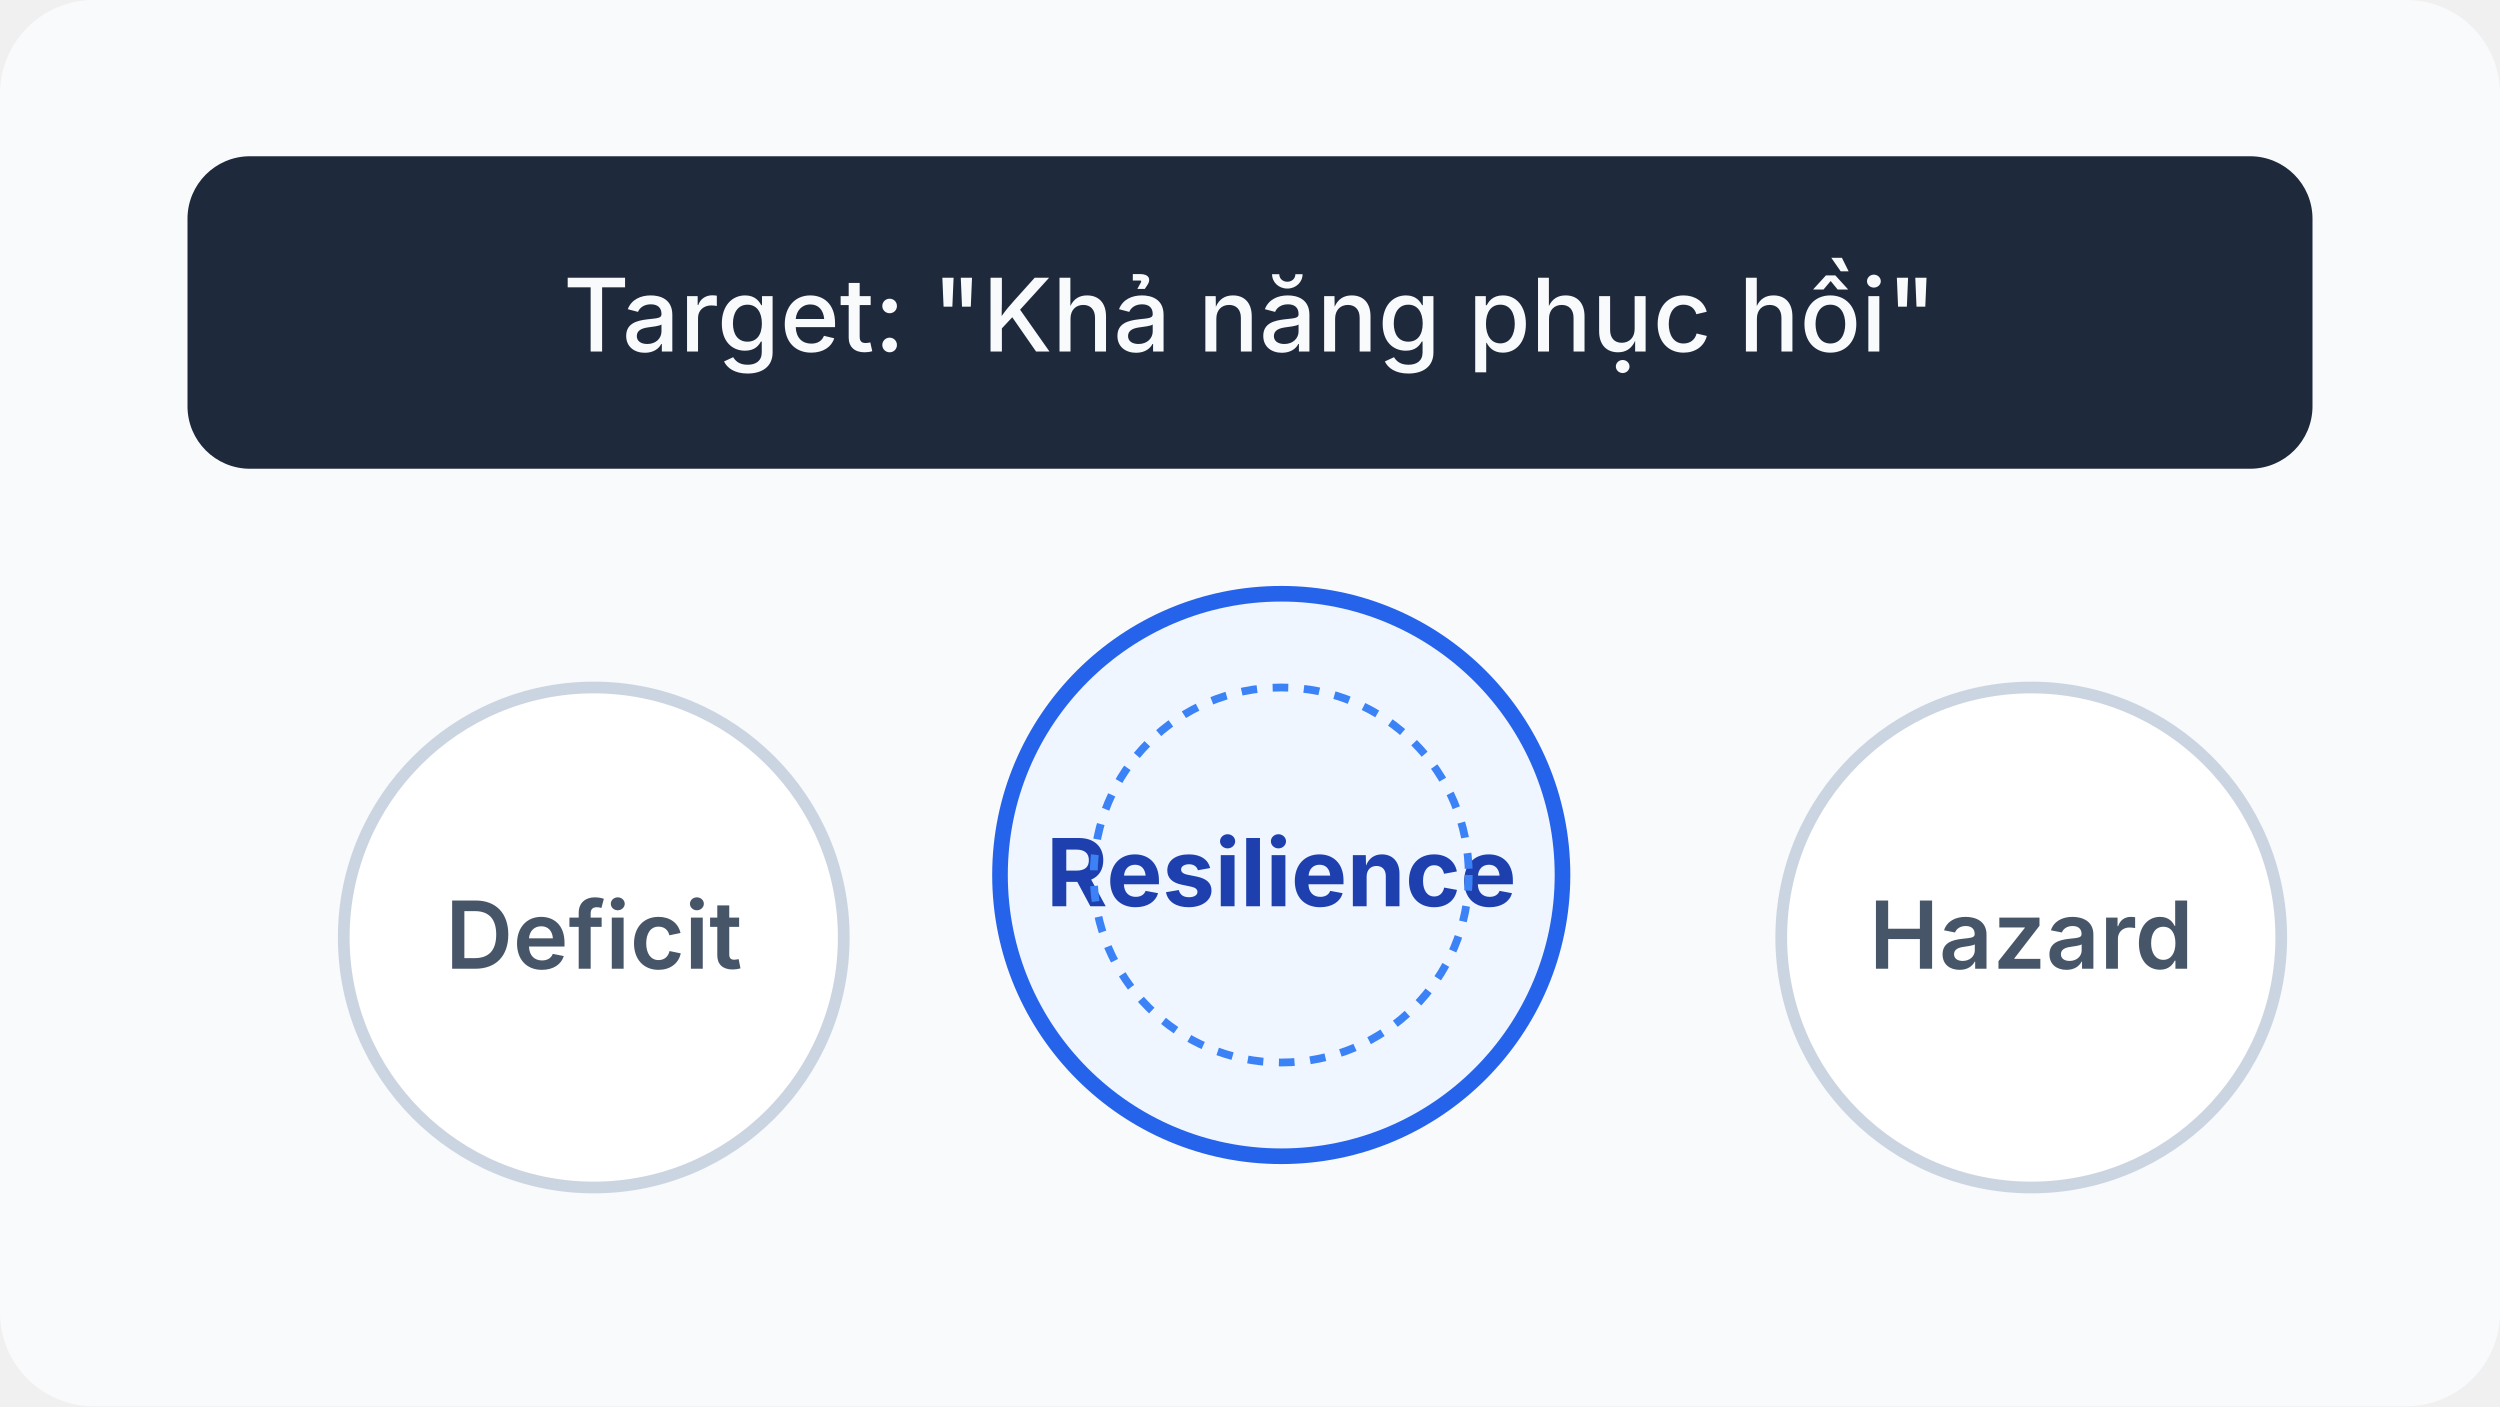
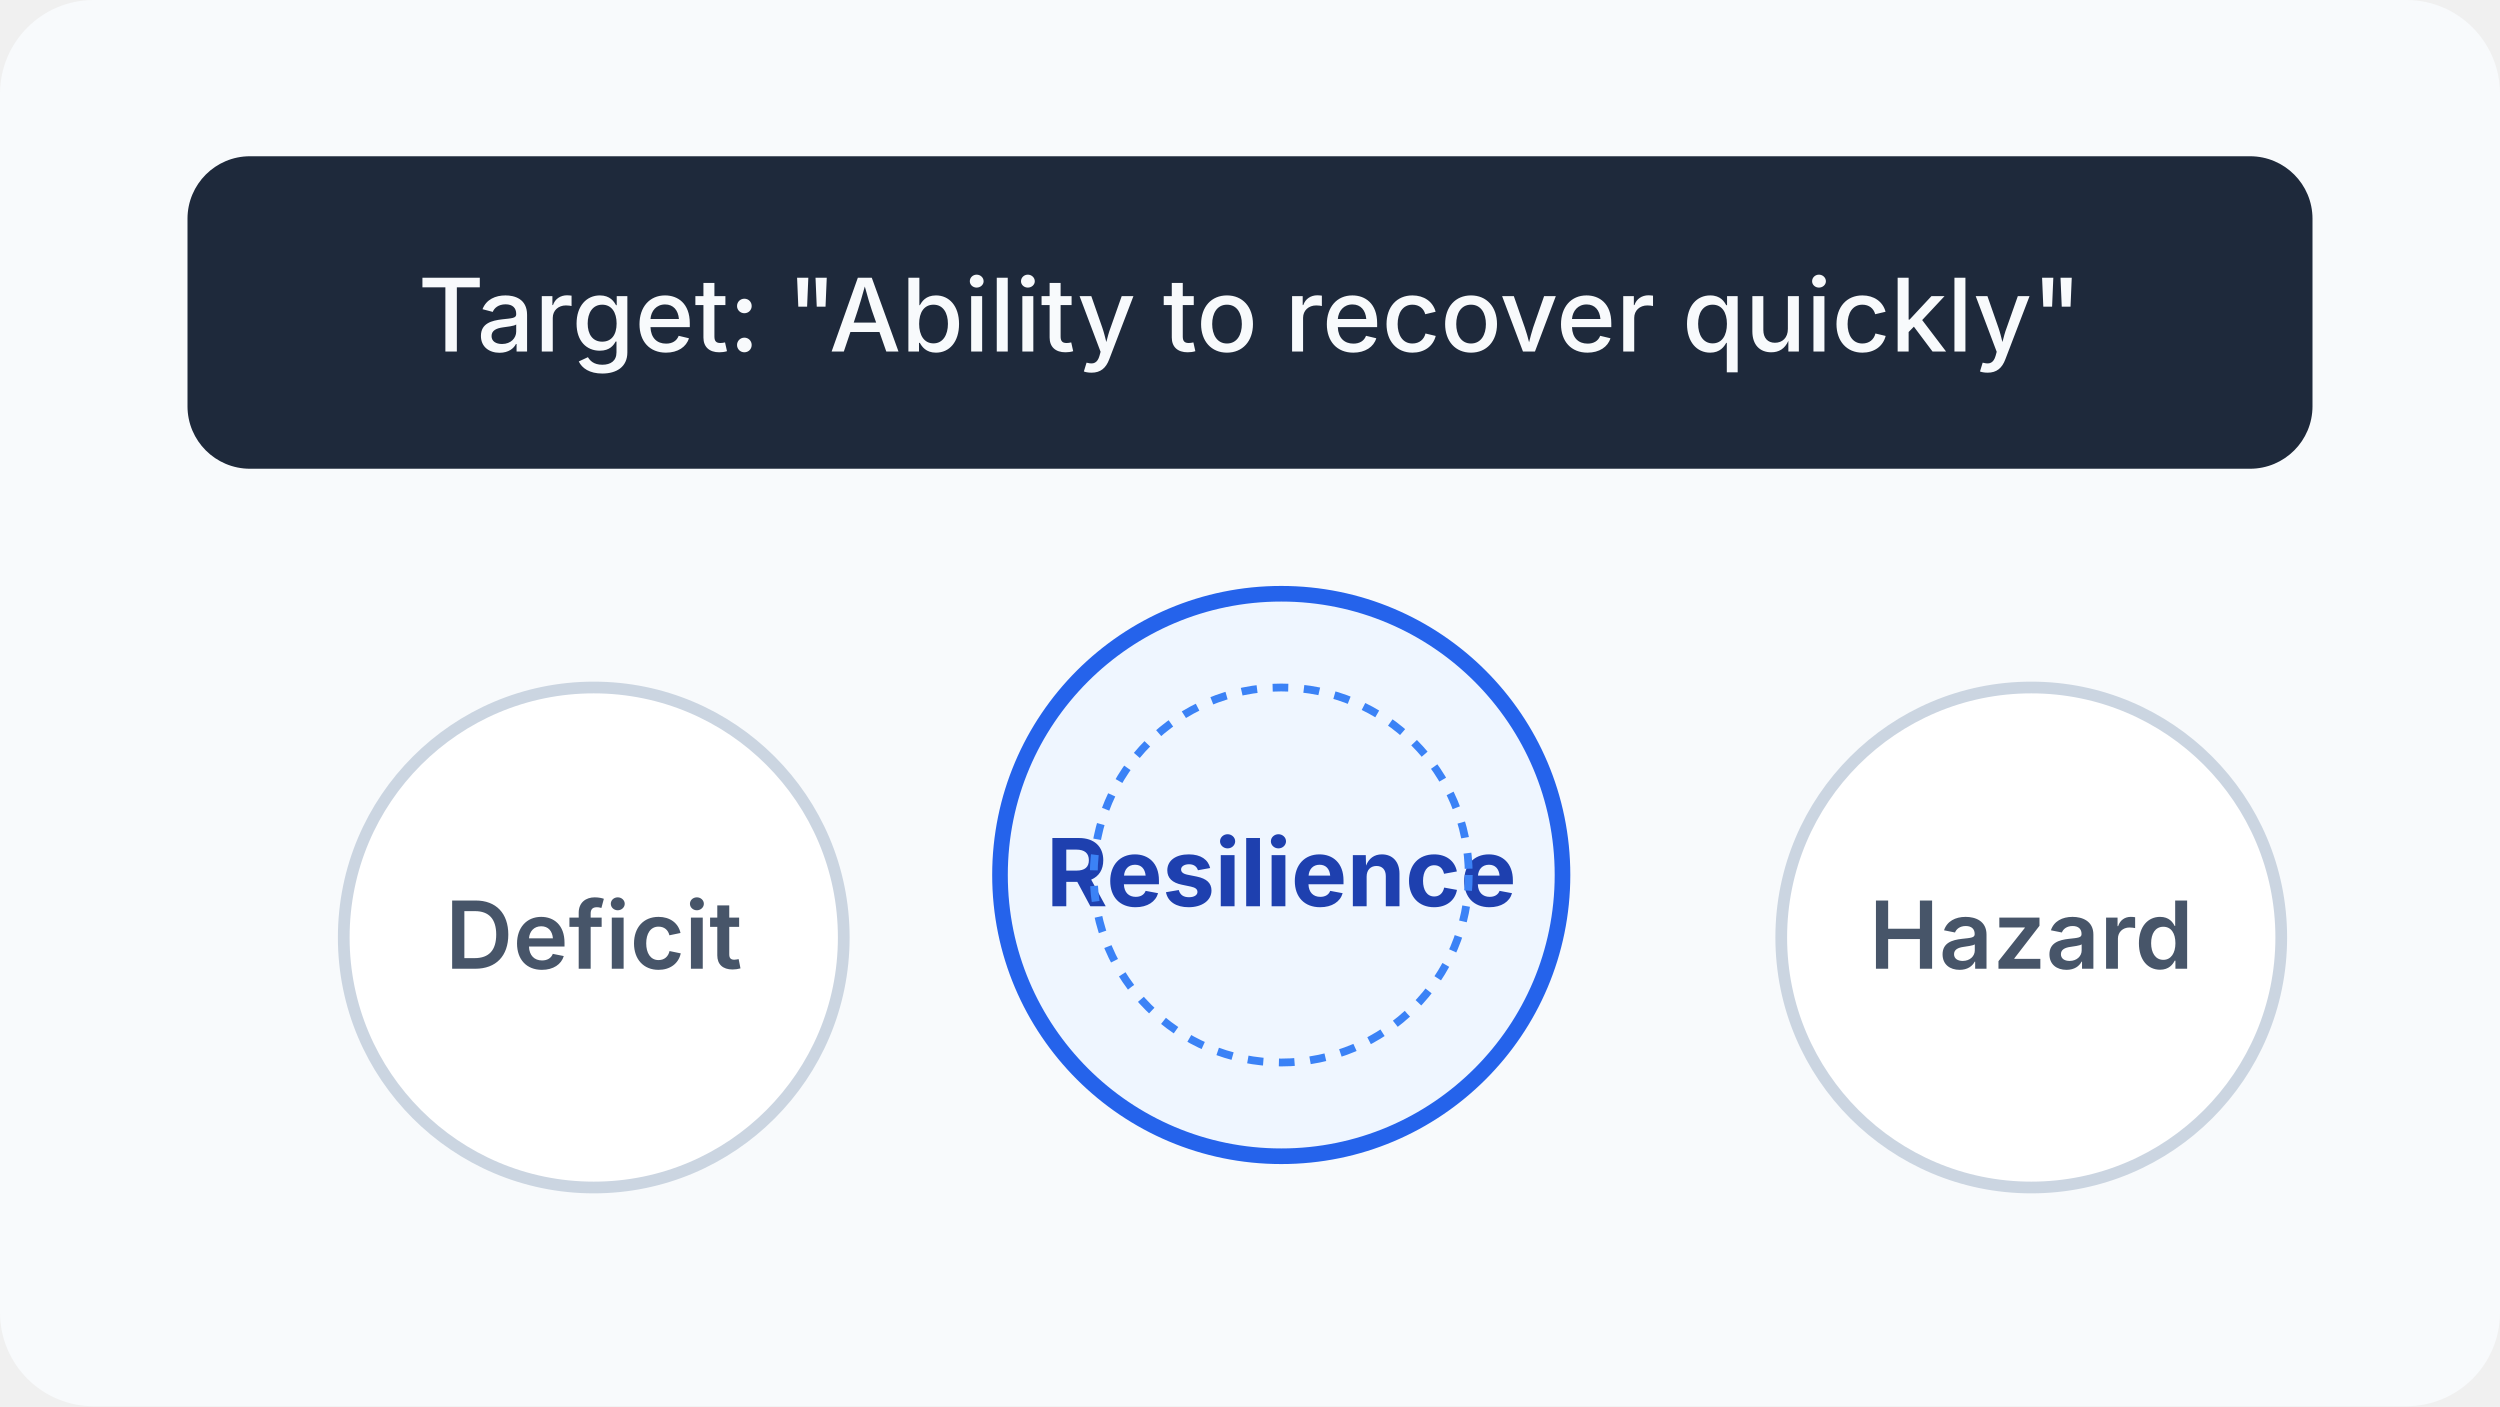
<svg xmlns="http://www.w3.org/2000/svg" viewBox="0 0 320 180" width="100%" height="100%">
  <rect width="320" height="180" fill="#F8FAFC" rx="12" />
  <rect x="24" y="20" width="272" height="40" rx="8" fill="#1E293B" />
-   <text x="160" y="45" font-family="Inter, sans-serif" font-size="13" font-weight="500" text-anchor="middle" fill="#F8FAFC">Target: "Khả năng phục hồi"</text>
+   <text x="160" y="45" font-family="Inter, sans-serif" font-size="13" font-weight="500" text-anchor="middle" fill="#F8FAFC">Target: "Ability to recover quickly"</text>
  <g transform="translate(36, 80)">
    <circle cx="40" cy="40" r="32" fill="#FFFFFF" stroke="#CBD5E1" stroke-width="1.5" />
    <text x="40" y="44" font-family="Inter, sans-serif" font-size="12" font-weight="600" text-anchor="middle" fill="#475569">Deficit</text>
  </g>
  <g transform="translate(124, 72)">
    <circle cx="40" cy="40" r="36" fill="#EFF6FF" stroke="#2563EB" stroke-width="2" />
    <text x="40" y="44" font-family="Inter, sans-serif" font-size="12" font-weight="700" text-anchor="middle" fill="#1E40AF">Resilience</text>
    <circle cx="40" cy="40" r="24" fill="none" stroke="#3B82F6" stroke-width="1" stroke-dasharray="2 2" />
  </g>
  <g transform="translate(220, 80)">
    <circle cx="40" cy="40" r="32" fill="#FFFFFF" stroke="#CBD5E1" stroke-width="1.5" />
    <text x="40" y="44" font-family="Inter, sans-serif" font-size="12" font-weight="600" text-anchor="middle" fill="#475569">Hazard</text>
  </g>
</svg>
